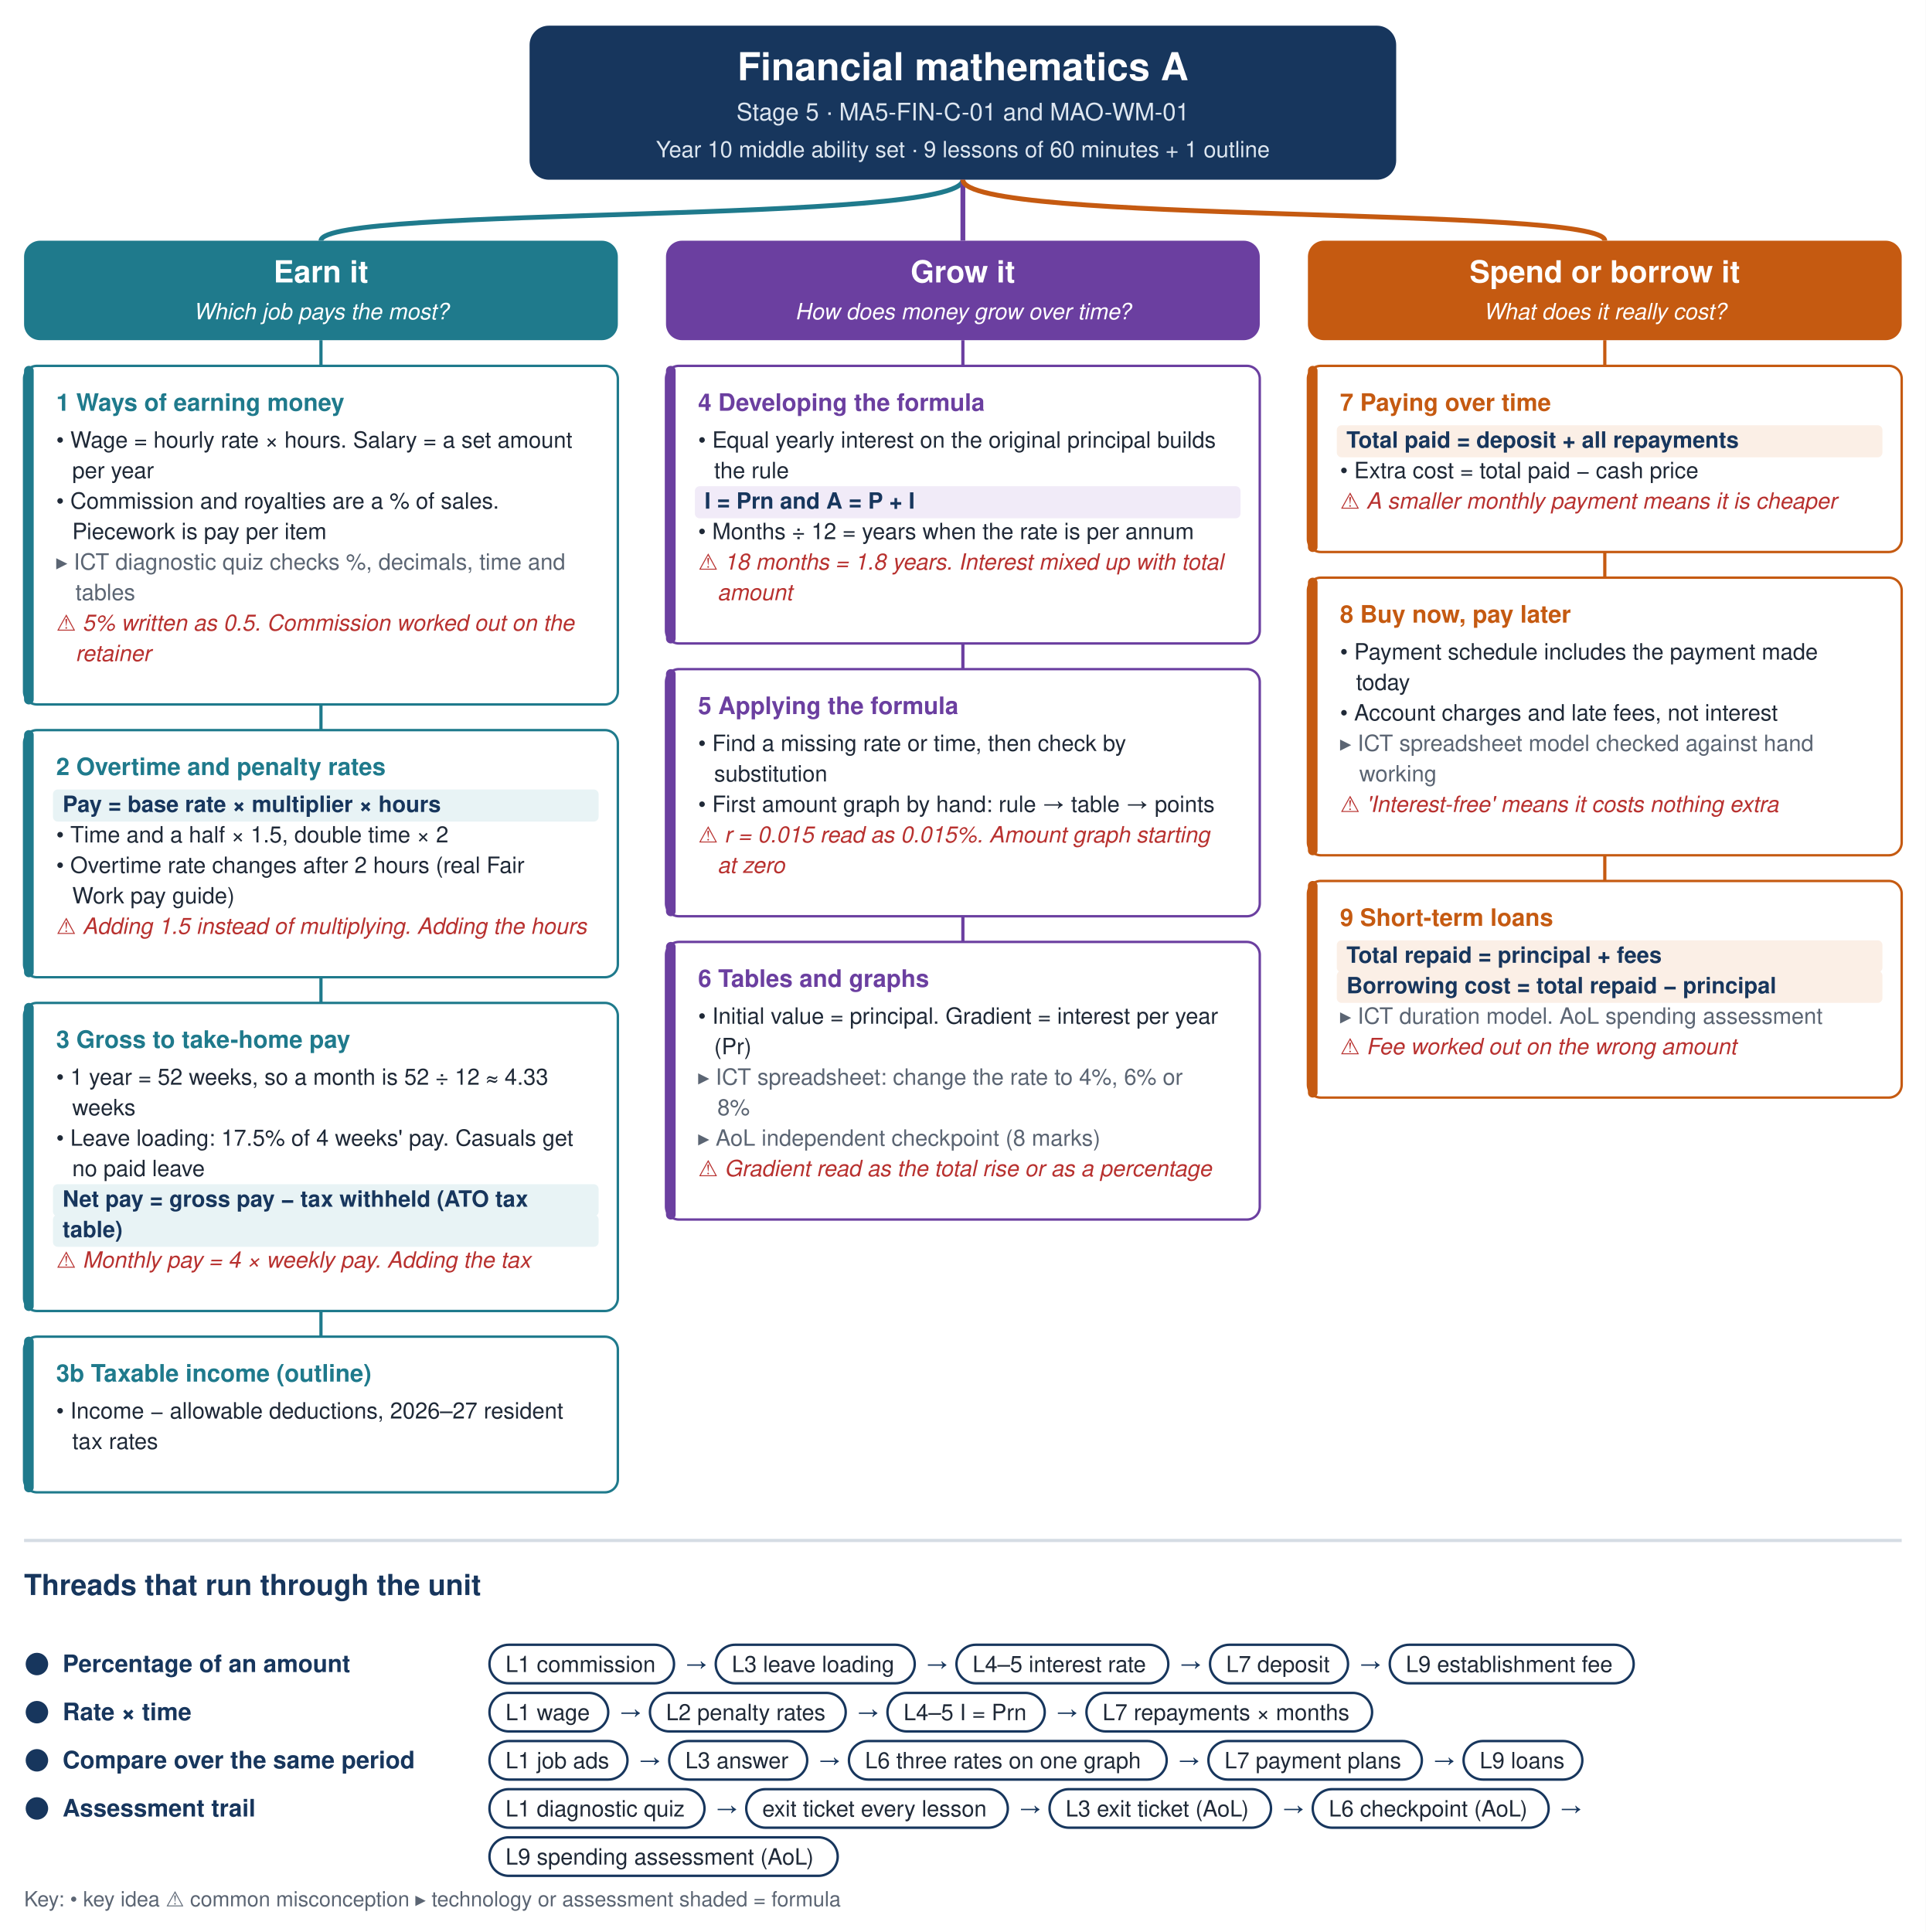
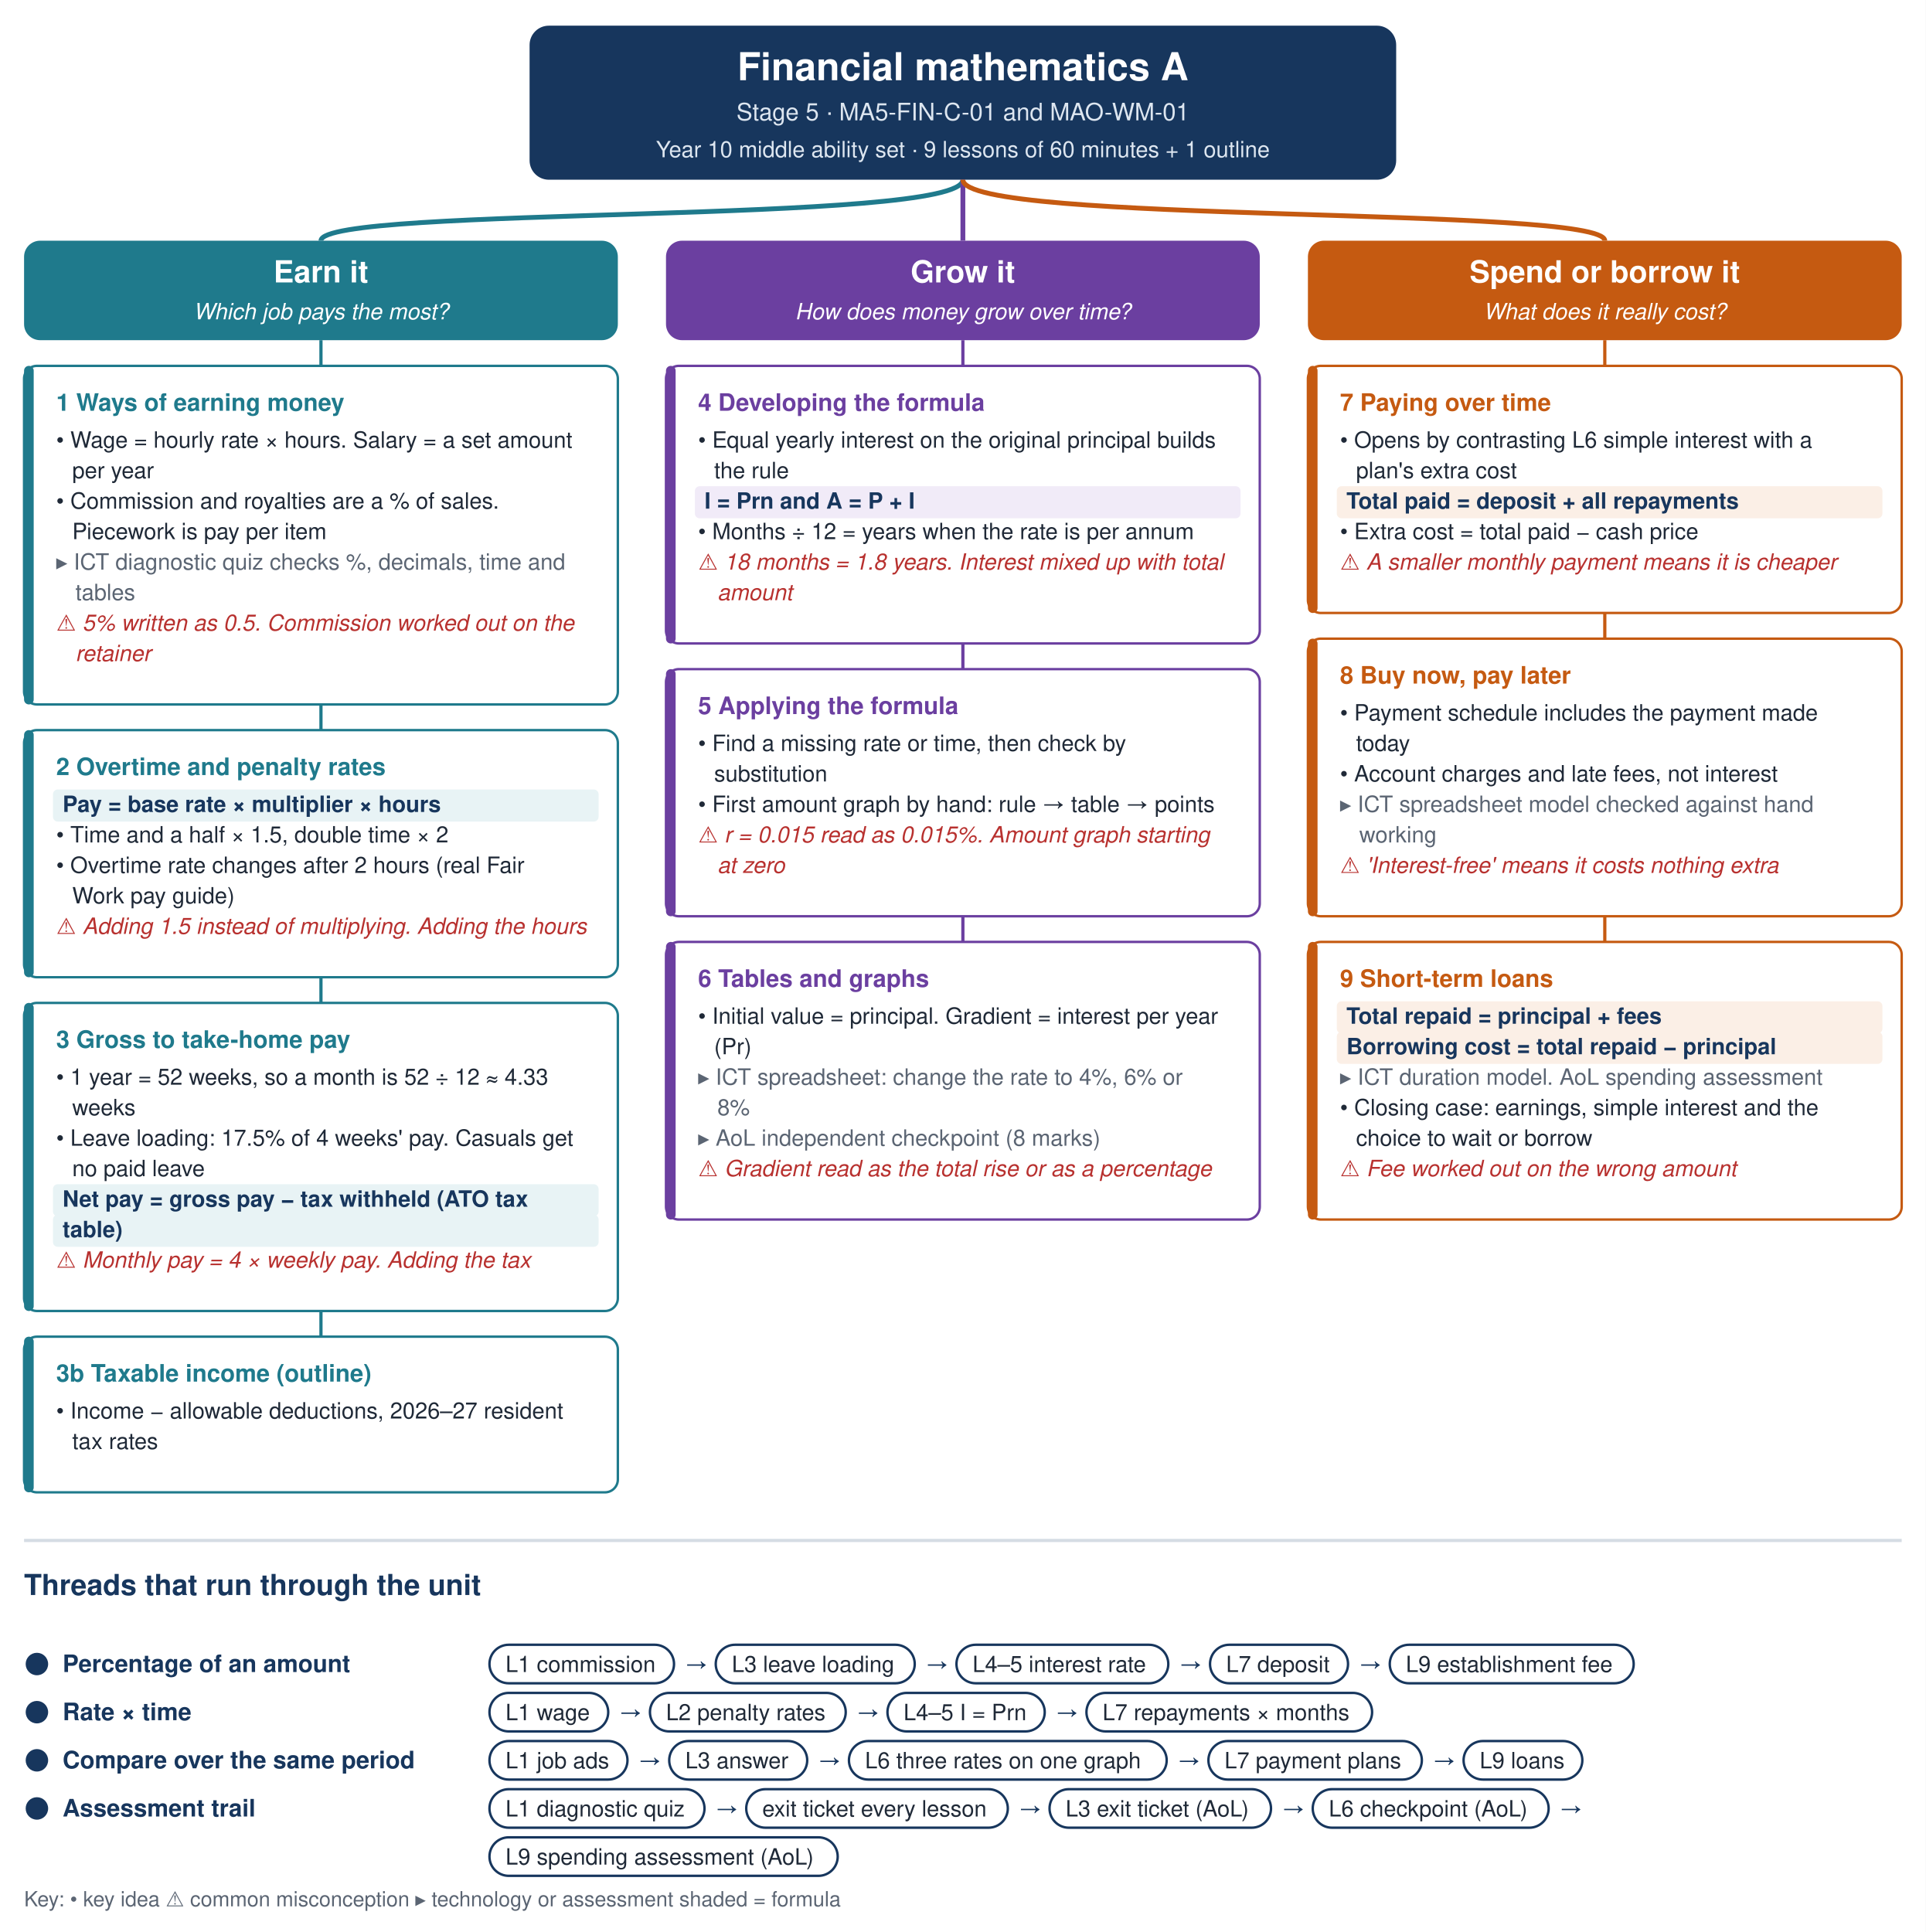
<svg xmlns="http://www.w3.org/2000/svg" viewBox="0 0 1200 1204" width="1200" height="1204" role="img" aria-label="Mind map of the unit">
  <rect width="1200" height="1204" fill="#fff" />
  <rect x="330.0" y="16" width="540" height="96" rx="12" fill="#17365D" />
  <text x="600" y="50" font-family="Helvetica, Arial, sans-serif" font-size="24" fill="#fff" font-weight="bold" font-style="normal" text-anchor="middle">Financial mathematics A</text>
  <text x="600" y="75" font-family="Helvetica, Arial, sans-serif" font-size="15" fill="#DDE6F0" font-weight="normal" font-style="normal" text-anchor="middle">Stage 5 · MA5-FIN-C-01 and MAO-WM-01</text>
  <text x="600" y="98" font-family="Helvetica, Arial, sans-serif" font-size="14" fill="#DDE6F0" font-weight="normal" font-style="normal" text-anchor="middle">Year 10 middle ability set · 9 lessons of 60 minutes + 1 outline</text>
  <path d="M600.0 112 C600.0 140 200.0 128 200.0 150" fill="none" stroke="#1F7A8C" stroke-width="3" />
  <rect x="15" y="150" width="370" height="62" rx="10" fill="#1F7A8C" />
  <text x="200" y="176" font-family="Helvetica, Arial, sans-serif" font-size="19" fill="#fff" font-weight="bold" font-style="normal" text-anchor="middle">Earn it</text>
  <text x="200" y="199" font-family="Helvetica, Arial, sans-serif" font-size="14" fill="#fff" font-weight="normal" font-style="italic" text-anchor="middle">Which job pays the most?</text>
  <line x1="200.0" y1="212" x2="200.0" y2="228" stroke="#1F7A8C" stroke-width="2" />
  <rect x="15" y="228" width="370" height="211" rx="8" fill="#fff" stroke="#1F7A8C" stroke-width="1.5" />
  <rect x="15" y="228" width="6" height="211" rx="3" fill="#1F7A8C" />
  <text x="35" y="256" font-family="Helvetica, Arial, sans-serif" font-size="15" fill="#1F7A8C" font-weight="bold" font-style="normal" text-anchor="start">1 Ways of earning money</text>
  <text x="35" y="279" font-family="Helvetica, Arial, sans-serif" font-size="14" fill="#1F2937" font-weight="normal" font-style="normal" text-anchor="start">• Wage = hourly rate × hours. Salary = a set amount</text>
  <text x="45" y="298" font-family="Helvetica, Arial, sans-serif" font-size="14" fill="#1F2937" font-weight="normal" font-style="normal" text-anchor="start">per year</text>
  <text x="35" y="317" font-family="Helvetica, Arial, sans-serif" font-size="14" fill="#1F2937" font-weight="normal" font-style="normal" text-anchor="start">• Commission and royalties are a % of sales.</text>
  <text x="45" y="336" font-family="Helvetica, Arial, sans-serif" font-size="14" fill="#1F2937" font-weight="normal" font-style="normal" text-anchor="start">Piecework is pay per item</text>
  <text x="35" y="355" font-family="Helvetica, Arial, sans-serif" font-size="14" fill="#5B6573" font-weight="normal" font-style="normal" text-anchor="start">▸ ICT diagnostic quiz checks %, decimals, time and</text>
  <text x="47" y="374" font-family="Helvetica, Arial, sans-serif" font-size="14" fill="#5B6573" font-weight="normal" font-style="normal" text-anchor="start">tables</text>
  <text x="35" y="393" font-family="Helvetica, Arial, sans-serif" font-size="14" fill="#B8312F" font-weight="normal" font-style="italic" text-anchor="start">⚠ 5% written as 0.5. Commission worked out on the</text>
  <text x="47" y="412" font-family="Helvetica, Arial, sans-serif" font-size="14" fill="#B8312F" font-weight="normal" font-style="italic" text-anchor="start">retainer</text>
  <line x1="200.0" y1="439" x2="200.0" y2="455" stroke="#1F7A8C" stroke-width="2" />
  <rect x="15" y="455" width="370" height="154" rx="8" fill="#fff" stroke="#1F7A8C" stroke-width="1.5" />
  <rect x="15" y="455" width="6" height="154" rx="3" fill="#1F7A8C" />
  <text x="35" y="483" font-family="Helvetica, Arial, sans-serif" font-size="15" fill="#1F7A8C" font-weight="bold" font-style="normal" text-anchor="start">2 Overtime and penalty rates</text>
  <rect x="33" y="492" width="340" height="20" rx="3" fill="#E8F3F5" />
  <text x="39" y="506" font-family="Helvetica, Arial, sans-serif" font-size="14" fill="#17365D" font-weight="bold" font-style="normal" text-anchor="start">Pay = base rate × multiplier × hours</text>
  <text x="35" y="525" font-family="Helvetica, Arial, sans-serif" font-size="14" fill="#1F2937" font-weight="normal" font-style="normal" text-anchor="start">• Time and a half × 1.5, double time × 2</text>
  <text x="35" y="544" font-family="Helvetica, Arial, sans-serif" font-size="14" fill="#1F2937" font-weight="normal" font-style="normal" text-anchor="start">• Overtime rate changes after 2 hours (real Fair</text>
  <text x="45" y="563" font-family="Helvetica, Arial, sans-serif" font-size="14" fill="#1F2937" font-weight="normal" font-style="normal" text-anchor="start">Work pay guide)</text>
  <text x="35" y="582" font-family="Helvetica, Arial, sans-serif" font-size="14" fill="#B8312F" font-weight="normal" font-style="italic" text-anchor="start">⚠ Adding 1.5 instead of multiplying. Adding the hours</text>
  <line x1="200.0" y1="609" x2="200.0" y2="625" stroke="#1F7A8C" stroke-width="2" />
  <rect x="15" y="625" width="370" height="192" rx="8" fill="#fff" stroke="#1F7A8C" stroke-width="1.5" />
  <rect x="15" y="625" width="6" height="192" rx="3" fill="#1F7A8C" />
  <text x="35" y="653" font-family="Helvetica, Arial, sans-serif" font-size="15" fill="#1F7A8C" font-weight="bold" font-style="normal" text-anchor="start">3 Gross to take-home pay</text>
  <text x="35" y="676" font-family="Helvetica, Arial, sans-serif" font-size="14" fill="#1F2937" font-weight="normal" font-style="normal" text-anchor="start">• 1 year = 52 weeks, so a month is 52 ÷ 12 ≈ 4.33</text>
  <text x="45" y="695" font-family="Helvetica, Arial, sans-serif" font-size="14" fill="#1F2937" font-weight="normal" font-style="normal" text-anchor="start">weeks</text>
  <text x="35" y="714" font-family="Helvetica, Arial, sans-serif" font-size="14" fill="#1F2937" font-weight="normal" font-style="normal" text-anchor="start">• Leave loading: 17.5% of 4 weeks' pay. Casuals get</text>
  <text x="45" y="733" font-family="Helvetica, Arial, sans-serif" font-size="14" fill="#1F2937" font-weight="normal" font-style="normal" text-anchor="start">no paid leave</text>
  <rect x="33" y="738" width="340" height="20" rx="3" fill="#E8F3F5" />
  <text x="39" y="752" font-family="Helvetica, Arial, sans-serif" font-size="14" fill="#17365D" font-weight="bold" font-style="normal" text-anchor="start">Net pay = gross pay − tax withheld (ATO tax</text>
  <rect x="33" y="757" width="340" height="20" rx="3" fill="#E8F3F5" />
  <text x="39" y="771" font-family="Helvetica, Arial, sans-serif" font-size="14" fill="#17365D" font-weight="bold" font-style="normal" text-anchor="start">table)</text>
  <text x="35" y="790" font-family="Helvetica, Arial, sans-serif" font-size="14" fill="#B8312F" font-weight="normal" font-style="italic" text-anchor="start">⚠ Monthly pay = 4 × weekly pay. Adding the tax</text>
  <line x1="200.0" y1="817" x2="200.0" y2="833" stroke="#1F7A8C" stroke-width="2" />
  <rect x="15" y="833" width="370" height="97" rx="8" fill="#fff" stroke="#1F7A8C" stroke-width="1.5" />
  <rect x="15" y="833" width="6" height="97" rx="3" fill="#1F7A8C" />
  <text x="35" y="861" font-family="Helvetica, Arial, sans-serif" font-size="15" fill="#1F7A8C" font-weight="bold" font-style="normal" text-anchor="start">3b Taxable income (outline)</text>
  <text x="35" y="884" font-family="Helvetica, Arial, sans-serif" font-size="14" fill="#1F2937" font-weight="normal" font-style="normal" text-anchor="start">• Income − allowable deductions, 2026–27 resident</text>
  <text x="45" y="903" font-family="Helvetica, Arial, sans-serif" font-size="14" fill="#1F2937" font-weight="normal" font-style="normal" text-anchor="start">tax rates</text>
  <path d="M600.0 112 C600.0 140 600.0 128 600.0 150" fill="none" stroke="#6B3FA0" stroke-width="3" />
  <rect x="415" y="150" width="370" height="62" rx="10" fill="#6B3FA0" />
  <text x="600" y="176" font-family="Helvetica, Arial, sans-serif" font-size="19" fill="#fff" font-weight="bold" font-style="normal" text-anchor="middle">Grow it</text>
  <text x="600" y="199" font-family="Helvetica, Arial, sans-serif" font-size="14" fill="#fff" font-weight="normal" font-style="italic" text-anchor="middle">How does money grow over time?</text>
  <line x1="600.0" y1="212" x2="600.0" y2="228" stroke="#6B3FA0" stroke-width="2" />
  <rect x="415" y="228" width="370" height="173" rx="8" fill="#fff" stroke="#6B3FA0" stroke-width="1.5" />
  <rect x="415" y="228" width="6" height="173" rx="3" fill="#6B3FA0" />
  <text x="435" y="256" font-family="Helvetica, Arial, sans-serif" font-size="15" fill="#6B3FA0" font-weight="bold" font-style="normal" text-anchor="start">4 Developing the formula</text>
  <text x="435" y="279" font-family="Helvetica, Arial, sans-serif" font-size="14" fill="#1F2937" font-weight="normal" font-style="normal" text-anchor="start">• Equal yearly interest on the original principal builds</text>
  <text x="445" y="298" font-family="Helvetica, Arial, sans-serif" font-size="14" fill="#1F2937" font-weight="normal" font-style="normal" text-anchor="start">the rule</text>
  <rect x="433" y="303" width="340" height="20" rx="3" fill="#F1EBF8" />
  <text x="439" y="317" font-family="Helvetica, Arial, sans-serif" font-size="14" fill="#17365D" font-weight="bold" font-style="normal" text-anchor="start">I = Prn and A = P + I</text>
  <text x="435" y="336" font-family="Helvetica, Arial, sans-serif" font-size="14" fill="#1F2937" font-weight="normal" font-style="normal" text-anchor="start">• Months ÷ 12 = years when the rate is per annum</text>
  <text x="435" y="355" font-family="Helvetica, Arial, sans-serif" font-size="14" fill="#B8312F" font-weight="normal" font-style="italic" text-anchor="start">⚠ 18 months = 1.8 years. Interest mixed up with total</text>
  <text x="447" y="374" font-family="Helvetica, Arial, sans-serif" font-size="14" fill="#B8312F" font-weight="normal" font-style="italic" text-anchor="start">amount</text>
  <line x1="600.0" y1="401" x2="600.0" y2="417" stroke="#6B3FA0" stroke-width="2" />
  <rect x="415" y="417" width="370" height="154" rx="8" fill="#fff" stroke="#6B3FA0" stroke-width="1.5" />
  <rect x="415" y="417" width="6" height="154" rx="3" fill="#6B3FA0" />
  <text x="435" y="445" font-family="Helvetica, Arial, sans-serif" font-size="15" fill="#6B3FA0" font-weight="bold" font-style="normal" text-anchor="start">5 Applying the formula</text>
  <text x="435" y="468" font-family="Helvetica, Arial, sans-serif" font-size="14" fill="#1F2937" font-weight="normal" font-style="normal" text-anchor="start">• Find a missing rate or time, then check by</text>
  <text x="445" y="487" font-family="Helvetica, Arial, sans-serif" font-size="14" fill="#1F2937" font-weight="normal" font-style="normal" text-anchor="start">substitution</text>
  <text x="435" y="506" font-family="Helvetica, Arial, sans-serif" font-size="14" fill="#1F2937" font-weight="normal" font-style="normal" text-anchor="start">• First amount graph by hand: rule → table → points</text>
  <text x="435" y="525" font-family="Helvetica, Arial, sans-serif" font-size="14" fill="#B8312F" font-weight="normal" font-style="italic" text-anchor="start">⚠ r = 0.015 read as 0.015%. Amount graph starting</text>
  <text x="447" y="544" font-family="Helvetica, Arial, sans-serif" font-size="14" fill="#B8312F" font-weight="normal" font-style="italic" text-anchor="start">at zero</text>
  <line x1="600.0" y1="571" x2="600.0" y2="587" stroke="#6B3FA0" stroke-width="2" />
  <rect x="415" y="587" width="370" height="173" rx="8" fill="#fff" stroke="#6B3FA0" stroke-width="1.5" />
  <rect x="415" y="587" width="6" height="173" rx="3" fill="#6B3FA0" />
  <text x="435" y="615" font-family="Helvetica, Arial, sans-serif" font-size="15" fill="#6B3FA0" font-weight="bold" font-style="normal" text-anchor="start">6 Tables and graphs</text>
  <text x="435" y="638" font-family="Helvetica, Arial, sans-serif" font-size="14" fill="#1F2937" font-weight="normal" font-style="normal" text-anchor="start">• Initial value = principal. Gradient = interest per year</text>
  <text x="445" y="657" font-family="Helvetica, Arial, sans-serif" font-size="14" fill="#1F2937" font-weight="normal" font-style="normal" text-anchor="start">(Pr)</text>
  <text x="435" y="676" font-family="Helvetica, Arial, sans-serif" font-size="14" fill="#5B6573" font-weight="normal" font-style="normal" text-anchor="start">▸ ICT spreadsheet: change the rate to 4%, 6% or</text>
  <text x="447" y="695" font-family="Helvetica, Arial, sans-serif" font-size="14" fill="#5B6573" font-weight="normal" font-style="normal" text-anchor="start">8%</text>
  <text x="435" y="714" font-family="Helvetica, Arial, sans-serif" font-size="14" fill="#5B6573" font-weight="normal" font-style="normal" text-anchor="start">▸ AoL independent checkpoint (8 marks)</text>
  <text x="435" y="733" font-family="Helvetica, Arial, sans-serif" font-size="14" fill="#B8312F" font-weight="normal" font-style="italic" text-anchor="start">⚠ Gradient read as the total rise or as a percentage</text>
  <path d="M600.0 112 C600.0 140 1000.0 128 1000.0 150" fill="none" stroke="#C55A11" stroke-width="3" />
  <rect x="815" y="150" width="370" height="62" rx="10" fill="#C55A11" />
  <text x="1000" y="176" font-family="Helvetica, Arial, sans-serif" font-size="19" fill="#fff" font-weight="bold" font-style="normal" text-anchor="middle">Spend or borrow it</text>
  <text x="1000" y="199" font-family="Helvetica, Arial, sans-serif" font-size="14" fill="#fff" font-weight="normal" font-style="italic" text-anchor="middle">What does it really cost?</text>
  <line x1="1000.0" y1="212" x2="1000.0" y2="228" stroke="#C55A11" stroke-width="2" />
-   <rect x="815" y="228" width="370" height="116" rx="8" fill="#fff" stroke="#C55A11" stroke-width="1.5" />
-   <rect x="815" y="228" width="6" height="116" rx="3" fill="#C55A11" />
+   <rect x="815" y="228" width="370" height="154" rx="8" fill="#fff" stroke="#C55A11" stroke-width="1.5" />
+   <rect x="815" y="228" width="6" height="154" rx="3" fill="#C55A11" />
  <text x="835" y="256" font-family="Helvetica, Arial, sans-serif" font-size="15" fill="#C55A11" font-weight="bold" font-style="normal" text-anchor="start">7 Paying over time</text>
-   <rect x="833" y="265" width="340" height="20" rx="3" fill="#FBEFE6" />
-   <text x="839" y="279" font-family="Helvetica, Arial, sans-serif" font-size="14" fill="#17365D" font-weight="bold" font-style="normal" text-anchor="start">Total paid = deposit + all repayments</text>
-   <text x="835" y="298" font-family="Helvetica, Arial, sans-serif" font-size="14" fill="#1F2937" font-weight="normal" font-style="normal" text-anchor="start">• Extra cost = total paid − cash price</text>
-   <text x="835" y="317" font-family="Helvetica, Arial, sans-serif" font-size="14" fill="#B8312F" font-weight="normal" font-style="italic" text-anchor="start">⚠ A smaller monthly payment means it is cheaper</text>
-   <line x1="1000.0" y1="344" x2="1000.0" y2="360" stroke="#C55A11" stroke-width="2" />
-   <rect x="815" y="360" width="370" height="173" rx="8" fill="#fff" stroke="#C55A11" stroke-width="1.5" />
-   <rect x="815" y="360" width="6" height="173" rx="3" fill="#C55A11" />
-   <text x="835" y="388" font-family="Helvetica, Arial, sans-serif" font-size="15" fill="#C55A11" font-weight="bold" font-style="normal" text-anchor="start">8 Buy now, pay later</text>
-   <text x="835" y="411" font-family="Helvetica, Arial, sans-serif" font-size="14" fill="#1F2937" font-weight="normal" font-style="normal" text-anchor="start">• Payment schedule includes the payment made</text>
-   <text x="845" y="430" font-family="Helvetica, Arial, sans-serif" font-size="14" fill="#1F2937" font-weight="normal" font-style="normal" text-anchor="start">today</text>
-   <text x="835" y="449" font-family="Helvetica, Arial, sans-serif" font-size="14" fill="#1F2937" font-weight="normal" font-style="normal" text-anchor="start">• Account charges and late fees, not interest</text>
-   <text x="835" y="468" font-family="Helvetica, Arial, sans-serif" font-size="14" fill="#5B6573" font-weight="normal" font-style="normal" text-anchor="start">▸ ICT spreadsheet model checked against hand</text>
-   <text x="847" y="487" font-family="Helvetica, Arial, sans-serif" font-size="14" fill="#5B6573" font-weight="normal" font-style="normal" text-anchor="start">working</text>
-   <text x="835" y="506" font-family="Helvetica, Arial, sans-serif" font-size="14" fill="#B8312F" font-weight="normal" font-style="italic" text-anchor="start">⚠ 'Interest-free' means it costs nothing extra</text>
-   <line x1="1000.0" y1="533" x2="1000.0" y2="549" stroke="#C55A11" stroke-width="2" />
-   <rect x="815" y="549" width="370" height="135" rx="8" fill="#fff" stroke="#C55A11" stroke-width="1.5" />
-   <rect x="815" y="549" width="6" height="135" rx="3" fill="#C55A11" />
-   <text x="835" y="577" font-family="Helvetica, Arial, sans-serif" font-size="15" fill="#C55A11" font-weight="bold" font-style="normal" text-anchor="start">9 Short-term loans</text>
-   <rect x="833" y="586" width="340" height="20" rx="3" fill="#FBEFE6" />
-   <text x="839" y="600" font-family="Helvetica, Arial, sans-serif" font-size="14" fill="#17365D" font-weight="bold" font-style="normal" text-anchor="start">Total repaid = principal + fees</text>
-   <rect x="833" y="605" width="340" height="20" rx="3" fill="#FBEFE6" />
-   <text x="839" y="619" font-family="Helvetica, Arial, sans-serif" font-size="14" fill="#17365D" font-weight="bold" font-style="normal" text-anchor="start">Borrowing cost = total repaid − principal</text>
-   <text x="835" y="638" font-family="Helvetica, Arial, sans-serif" font-size="14" fill="#5B6573" font-weight="normal" font-style="normal" text-anchor="start">▸ ICT duration model. AoL spending assessment</text>
-   <text x="835" y="657" font-family="Helvetica, Arial, sans-serif" font-size="14" fill="#B8312F" font-weight="normal" font-style="italic" text-anchor="start">⚠ Fee worked out on the wrong amount</text>
+   <text x="835" y="279" font-family="Helvetica, Arial, sans-serif" font-size="14" fill="#1F2937" font-weight="normal" font-style="normal" text-anchor="start">• Opens by contrasting L6 simple interest with a</text>
+   <text x="845" y="298" font-family="Helvetica, Arial, sans-serif" font-size="14" fill="#1F2937" font-weight="normal" font-style="normal" text-anchor="start">plan's extra cost</text>
+   <rect x="833" y="303" width="340" height="20" rx="3" fill="#FBEFE6" />
+   <text x="839" y="317" font-family="Helvetica, Arial, sans-serif" font-size="14" fill="#17365D" font-weight="bold" font-style="normal" text-anchor="start">Total paid = deposit + all repayments</text>
+   <text x="835" y="336" font-family="Helvetica, Arial, sans-serif" font-size="14" fill="#1F2937" font-weight="normal" font-style="normal" text-anchor="start">• Extra cost = total paid − cash price</text>
+   <text x="835" y="355" font-family="Helvetica, Arial, sans-serif" font-size="14" fill="#B8312F" font-weight="normal" font-style="italic" text-anchor="start">⚠ A smaller monthly payment means it is cheaper</text>
+   <line x1="1000.0" y1="382" x2="1000.0" y2="398" stroke="#C55A11" stroke-width="2" />
+   <rect x="815" y="398" width="370" height="173" rx="8" fill="#fff" stroke="#C55A11" stroke-width="1.5" />
+   <rect x="815" y="398" width="6" height="173" rx="3" fill="#C55A11" />
+   <text x="835" y="426" font-family="Helvetica, Arial, sans-serif" font-size="15" fill="#C55A11" font-weight="bold" font-style="normal" text-anchor="start">8 Buy now, pay later</text>
+   <text x="835" y="449" font-family="Helvetica, Arial, sans-serif" font-size="14" fill="#1F2937" font-weight="normal" font-style="normal" text-anchor="start">• Payment schedule includes the payment made</text>
+   <text x="845" y="468" font-family="Helvetica, Arial, sans-serif" font-size="14" fill="#1F2937" font-weight="normal" font-style="normal" text-anchor="start">today</text>
+   <text x="835" y="487" font-family="Helvetica, Arial, sans-serif" font-size="14" fill="#1F2937" font-weight="normal" font-style="normal" text-anchor="start">• Account charges and late fees, not interest</text>
+   <text x="835" y="506" font-family="Helvetica, Arial, sans-serif" font-size="14" fill="#5B6573" font-weight="normal" font-style="normal" text-anchor="start">▸ ICT spreadsheet model checked against hand</text>
+   <text x="847" y="525" font-family="Helvetica, Arial, sans-serif" font-size="14" fill="#5B6573" font-weight="normal" font-style="normal" text-anchor="start">working</text>
+   <text x="835" y="544" font-family="Helvetica, Arial, sans-serif" font-size="14" fill="#B8312F" font-weight="normal" font-style="italic" text-anchor="start">⚠ 'Interest-free' means it costs nothing extra</text>
+   <line x1="1000.0" y1="571" x2="1000.0" y2="587" stroke="#C55A11" stroke-width="2" />
+   <rect x="815" y="587" width="370" height="173" rx="8" fill="#fff" stroke="#C55A11" stroke-width="1.5" />
+   <rect x="815" y="587" width="6" height="173" rx="3" fill="#C55A11" />
+   <text x="835" y="615" font-family="Helvetica, Arial, sans-serif" font-size="15" fill="#C55A11" font-weight="bold" font-style="normal" text-anchor="start">9 Short-term loans</text>
+   <rect x="833" y="624" width="340" height="20" rx="3" fill="#FBEFE6" />
+   <text x="839" y="638" font-family="Helvetica, Arial, sans-serif" font-size="14" fill="#17365D" font-weight="bold" font-style="normal" text-anchor="start">Total repaid = principal + fees</text>
+   <rect x="833" y="643" width="340" height="20" rx="3" fill="#FBEFE6" />
+   <text x="839" y="657" font-family="Helvetica, Arial, sans-serif" font-size="14" fill="#17365D" font-weight="bold" font-style="normal" text-anchor="start">Borrowing cost = total repaid − principal</text>
+   <text x="835" y="676" font-family="Helvetica, Arial, sans-serif" font-size="14" fill="#5B6573" font-weight="normal" font-style="normal" text-anchor="start">▸ ICT duration model. AoL spending assessment</text>
+   <text x="835" y="695" font-family="Helvetica, Arial, sans-serif" font-size="14" fill="#1F2937" font-weight="normal" font-style="normal" text-anchor="start">• Closing case: earnings, simple interest and the</text>
+   <text x="845" y="714" font-family="Helvetica, Arial, sans-serif" font-size="14" fill="#1F2937" font-weight="normal" font-style="normal" text-anchor="start">choice to wait or borrow</text>
+   <text x="835" y="733" font-family="Helvetica, Arial, sans-serif" font-size="14" fill="#B8312F" font-weight="normal" font-style="italic" text-anchor="start">⚠ Fee worked out on the wrong amount</text>
  <line x1="15" y1="960" x2="1185" y2="960" stroke="#D5DCE4" stroke-width="2" />
  <text x="15" y="994" font-family="Helvetica, Arial, sans-serif" font-size="18" fill="#17365D" font-weight="bold" font-style="normal" text-anchor="start">Threads that run through the unit</text>
  <circle cx="23" cy="1037" r="7" fill="#17365D" />
  <text x="39" y="1042" font-family="Helvetica, Arial, sans-serif" font-size="15" fill="#17365D" font-weight="bold" font-style="normal" text-anchor="start">Percentage of an amount</text>
  <rect x="305" y="1025" width="115" height="24" rx="12" fill="#fff" stroke="#17365D" stroke-width="1.5" />
  <text x="315" y="1042" font-family="Helvetica, Arial, sans-serif" font-size="14" fill="#1F2937" font-weight="normal" font-style="normal" text-anchor="start">L1 commission</text>
  <text x="427" y="1042" font-family="Helvetica, Arial, sans-serif" font-size="14" fill="#17365D" font-weight="bold" font-style="normal" text-anchor="start">→</text>
  <rect x="446" y="1025" width="124" height="24" rx="12" fill="#fff" stroke="#17365D" stroke-width="1.5" />
  <text x="456" y="1042" font-family="Helvetica, Arial, sans-serif" font-size="14" fill="#1F2937" font-weight="normal" font-style="normal" text-anchor="start">L3 leave loading</text>
  <text x="577" y="1042" font-family="Helvetica, Arial, sans-serif" font-size="14" fill="#17365D" font-weight="bold" font-style="normal" text-anchor="start">→</text>
  <rect x="596" y="1025" width="132" height="24" rx="12" fill="#fff" stroke="#17365D" stroke-width="1.5" />
  <text x="606" y="1042" font-family="Helvetica, Arial, sans-serif" font-size="14" fill="#1F2937" font-weight="normal" font-style="normal" text-anchor="start">L4–5 interest rate</text>
  <text x="735" y="1042" font-family="Helvetica, Arial, sans-serif" font-size="14" fill="#17365D" font-weight="bold" font-style="normal" text-anchor="start">→</text>
  <rect x="754" y="1025" width="86" height="24" rx="12" fill="#fff" stroke="#17365D" stroke-width="1.5" />
  <text x="764" y="1042" font-family="Helvetica, Arial, sans-serif" font-size="14" fill="#1F2937" font-weight="normal" font-style="normal" text-anchor="start">L7 deposit</text>
  <text x="847" y="1042" font-family="Helvetica, Arial, sans-serif" font-size="14" fill="#17365D" font-weight="bold" font-style="normal" text-anchor="start">→</text>
  <rect x="866" y="1025" width="152" height="24" rx="12" fill="#fff" stroke="#17365D" stroke-width="1.5" />
  <text x="876" y="1042" font-family="Helvetica, Arial, sans-serif" font-size="14" fill="#1F2937" font-weight="normal" font-style="normal" text-anchor="start">L9 establishment fee</text>
  <circle cx="23" cy="1067" r="7" fill="#17365D" />
  <text x="39" y="1072" font-family="Helvetica, Arial, sans-serif" font-size="15" fill="#17365D" font-weight="bold" font-style="normal" text-anchor="start">Rate × time</text>
  <rect x="305" y="1055" width="74" height="24" rx="12" fill="#fff" stroke="#17365D" stroke-width="1.5" />
  <text x="315" y="1072" font-family="Helvetica, Arial, sans-serif" font-size="14" fill="#1F2937" font-weight="normal" font-style="normal" text-anchor="start">L1 wage</text>
  <text x="386" y="1072" font-family="Helvetica, Arial, sans-serif" font-size="14" fill="#17365D" font-weight="bold" font-style="normal" text-anchor="start">→</text>
  <rect x="405" y="1055" width="122" height="24" rx="12" fill="#fff" stroke="#17365D" stroke-width="1.5" />
  <text x="415" y="1072" font-family="Helvetica, Arial, sans-serif" font-size="14" fill="#1F2937" font-weight="normal" font-style="normal" text-anchor="start">L2 penalty rates</text>
  <text x="534" y="1072" font-family="Helvetica, Arial, sans-serif" font-size="14" fill="#17365D" font-weight="bold" font-style="normal" text-anchor="start">→</text>
  <rect x="553" y="1055" width="98" height="24" rx="12" fill="#fff" stroke="#17365D" stroke-width="1.5" />
  <text x="563" y="1072" font-family="Helvetica, Arial, sans-serif" font-size="14" fill="#1F2937" font-weight="normal" font-style="normal" text-anchor="start">L4–5 I = Prn</text>
  <text x="658" y="1072" font-family="Helvetica, Arial, sans-serif" font-size="14" fill="#17365D" font-weight="bold" font-style="normal" text-anchor="start">→</text>
  <rect x="677" y="1055" width="178" height="24" rx="12" fill="#fff" stroke="#17365D" stroke-width="1.5" />
  <text x="687" y="1072" font-family="Helvetica, Arial, sans-serif" font-size="14" fill="#1F2937" font-weight="normal" font-style="normal" text-anchor="start">L7 repayments × months</text>
  <circle cx="23" cy="1097" r="7" fill="#17365D" />
  <text x="39" y="1102" font-family="Helvetica, Arial, sans-serif" font-size="15" fill="#17365D" font-weight="bold" font-style="normal" text-anchor="start">Compare over the same period</text>
  <rect x="305" y="1085" width="86" height="24" rx="12" fill="#fff" stroke="#17365D" stroke-width="1.5" />
  <text x="315" y="1102" font-family="Helvetica, Arial, sans-serif" font-size="14" fill="#1F2937" font-weight="normal" font-style="normal" text-anchor="start">L1 job ads</text>
  <text x="398" y="1102" font-family="Helvetica, Arial, sans-serif" font-size="14" fill="#17365D" font-weight="bold" font-style="normal" text-anchor="start">→</text>
  <rect x="417" y="1085" width="86" height="24" rx="12" fill="#fff" stroke="#17365D" stroke-width="1.5" />
  <text x="427" y="1102" font-family="Helvetica, Arial, sans-serif" font-size="14" fill="#1F2937" font-weight="normal" font-style="normal" text-anchor="start">L3 answer</text>
  <text x="510" y="1102" font-family="Helvetica, Arial, sans-serif" font-size="14" fill="#17365D" font-weight="bold" font-style="normal" text-anchor="start">→</text>
  <rect x="529" y="1085" width="198" height="24" rx="12" fill="#fff" stroke="#17365D" stroke-width="1.5" />
  <text x="539" y="1102" font-family="Helvetica, Arial, sans-serif" font-size="14" fill="#1F2937" font-weight="normal" font-style="normal" text-anchor="start">L6 three rates on one graph</text>
  <text x="734" y="1102" font-family="Helvetica, Arial, sans-serif" font-size="14" fill="#17365D" font-weight="bold" font-style="normal" text-anchor="start">→</text>
  <rect x="753" y="1085" width="133" height="24" rx="12" fill="#fff" stroke="#17365D" stroke-width="1.5" />
  <text x="763" y="1102" font-family="Helvetica, Arial, sans-serif" font-size="14" fill="#1F2937" font-weight="normal" font-style="normal" text-anchor="start">L7 payment plans</text>
  <text x="893" y="1102" font-family="Helvetica, Arial, sans-serif" font-size="14" fill="#17365D" font-weight="bold" font-style="normal" text-anchor="start">→</text>
  <rect x="912" y="1085" width="74" height="24" rx="12" fill="#fff" stroke="#17365D" stroke-width="1.5" />
  <text x="922" y="1102" font-family="Helvetica, Arial, sans-serif" font-size="14" fill="#1F2937" font-weight="normal" font-style="normal" text-anchor="start">L9 loans</text>
  <circle cx="23" cy="1127" r="7" fill="#17365D" />
  <text x="39" y="1132" font-family="Helvetica, Arial, sans-serif" font-size="15" fill="#17365D" font-weight="bold" font-style="normal" text-anchor="start">Assessment trail</text>
  <rect x="305" y="1115" width="134" height="24" rx="12" fill="#fff" stroke="#17365D" stroke-width="1.5" />
  <text x="315" y="1132" font-family="Helvetica, Arial, sans-serif" font-size="14" fill="#1F2937" font-weight="normal" font-style="normal" text-anchor="start">L1 diagnostic quiz</text>
  <text x="446" y="1132" font-family="Helvetica, Arial, sans-serif" font-size="14" fill="#17365D" font-weight="bold" font-style="normal" text-anchor="start">→</text>
  <rect x="465" y="1115" width="163" height="24" rx="12" fill="#fff" stroke="#17365D" stroke-width="1.5" />
  <text x="475" y="1132" font-family="Helvetica, Arial, sans-serif" font-size="14" fill="#1F2937" font-weight="normal" font-style="normal" text-anchor="start">exit ticket every lesson</text>
  <text x="635" y="1132" font-family="Helvetica, Arial, sans-serif" font-size="14" fill="#17365D" font-weight="bold" font-style="normal" text-anchor="start">→</text>
  <rect x="654" y="1115" width="138" height="24" rx="12" fill="#fff" stroke="#17365D" stroke-width="1.5" />
  <text x="664" y="1132" font-family="Helvetica, Arial, sans-serif" font-size="14" fill="#1F2937" font-weight="normal" font-style="normal" text-anchor="start">L3 exit ticket (AoL)</text>
  <text x="799" y="1132" font-family="Helvetica, Arial, sans-serif" font-size="14" fill="#17365D" font-weight="bold" font-style="normal" text-anchor="start">→</text>
  <rect x="818" y="1115" width="147" height="24" rx="12" fill="#fff" stroke="#17365D" stroke-width="1.5" />
  <text x="828" y="1132" font-family="Helvetica, Arial, sans-serif" font-size="14" fill="#1F2937" font-weight="normal" font-style="normal" text-anchor="start">L6 checkpoint (AoL)</text>
  <text x="972" y="1132" font-family="Helvetica, Arial, sans-serif" font-size="14" fill="#17365D" font-weight="bold" font-style="normal" text-anchor="start">→</text>
  <rect x="305" y="1145" width="217" height="24" rx="12" fill="#fff" stroke="#17365D" stroke-width="1.5" />
  <text x="315" y="1162" font-family="Helvetica, Arial, sans-serif" font-size="14" fill="#1F2937" font-weight="normal" font-style="normal" text-anchor="start">L9 spending assessment (AoL)</text>
  <text x="15" y="1188" font-family="Helvetica, Arial, sans-serif" font-size="13" fill="#5B6573" font-weight="normal" font-style="normal" text-anchor="start">Key:  • key idea   ⚠ common misconception   ▸ technology or assessment   shaded = formula</text>
</svg>
